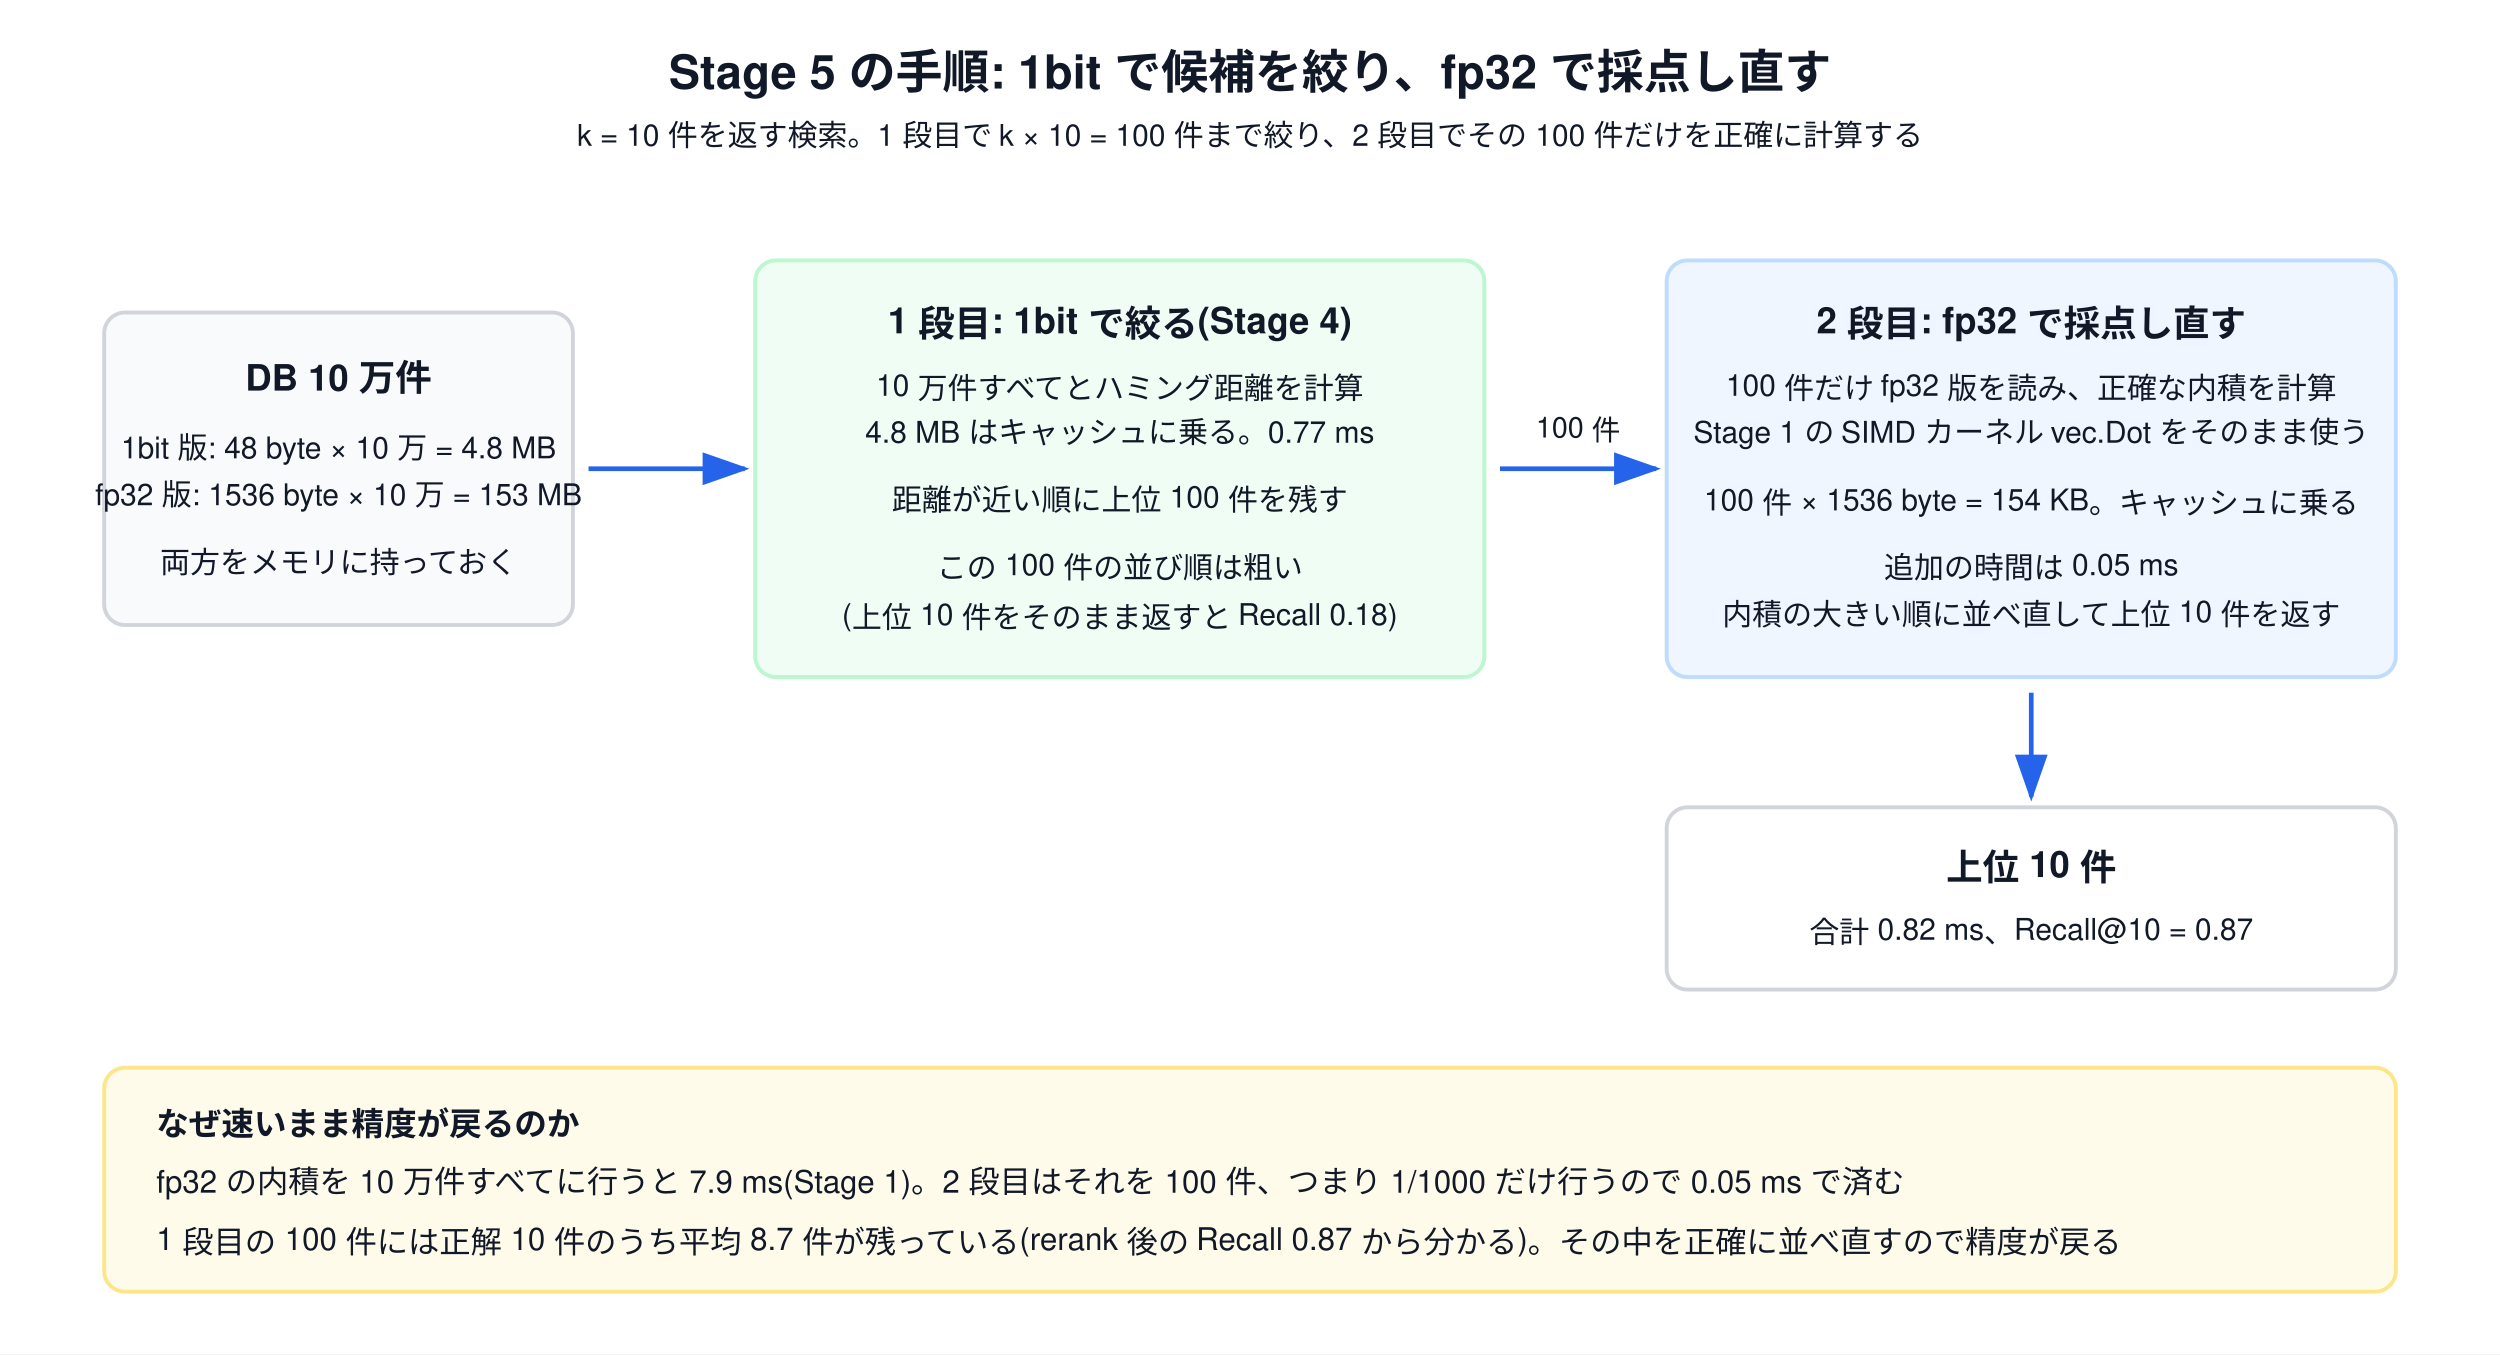
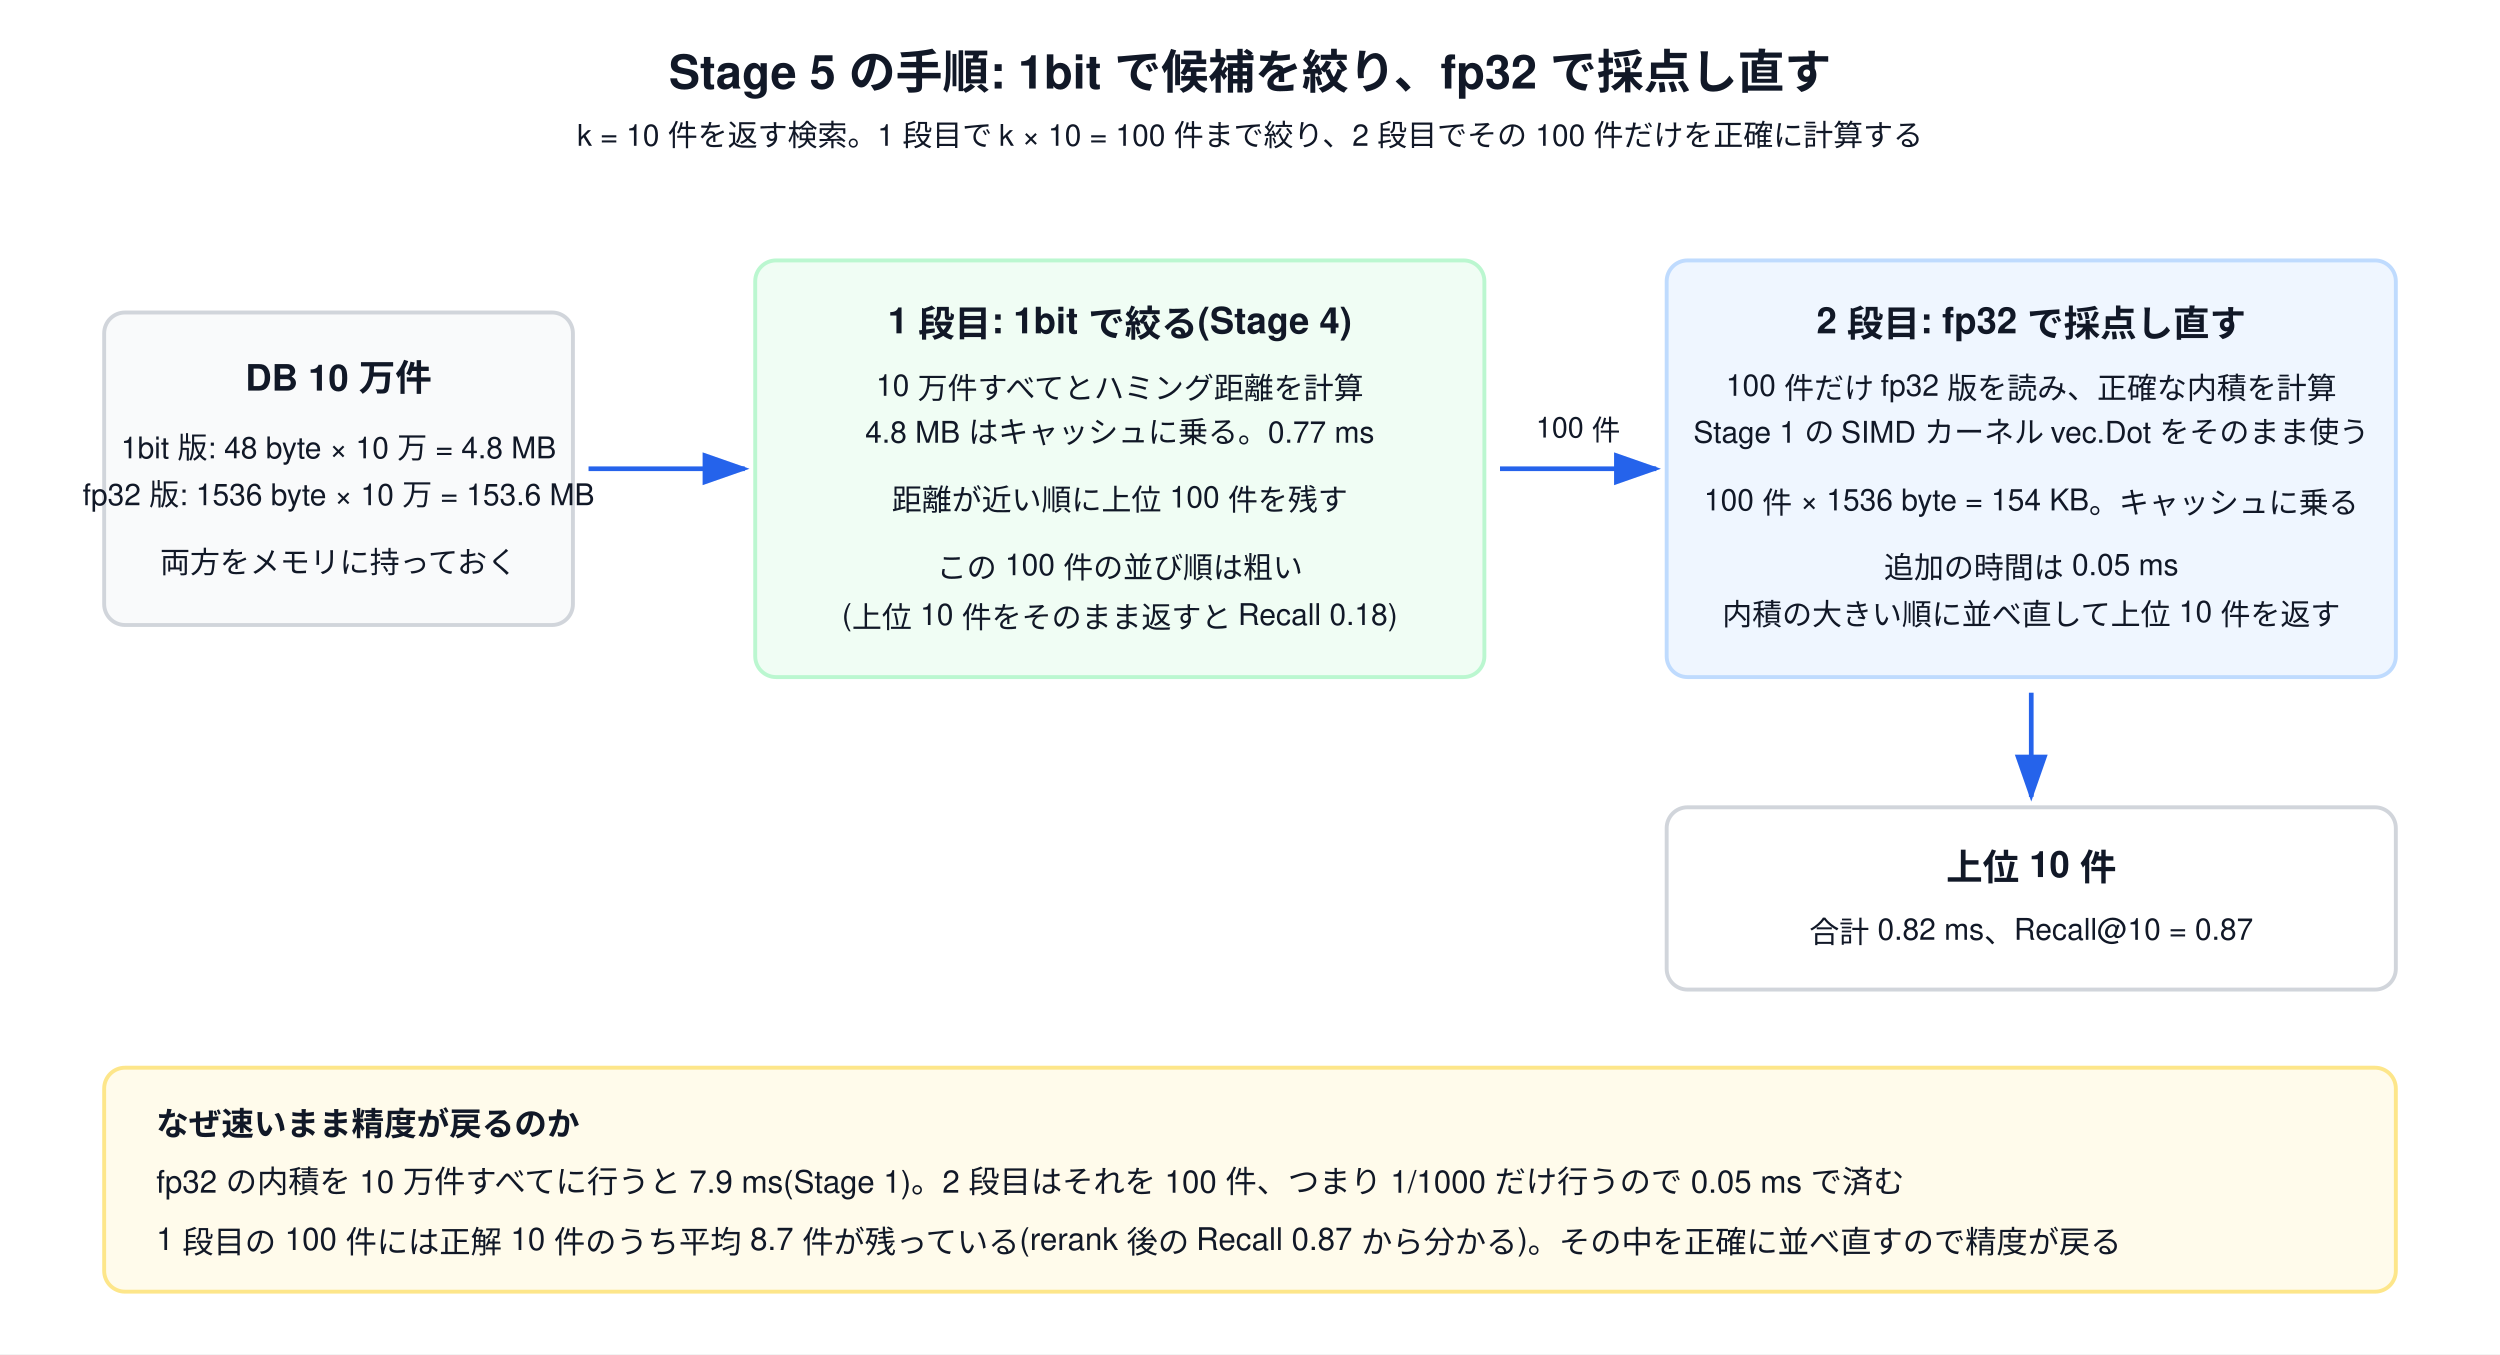
<svg xmlns="http://www.w3.org/2000/svg" viewBox="0 0 960 520">
  <defs>
    <marker id="ab" markerWidth="10" markerHeight="7" refX="9" refY="3.5" orient="auto">
      <polygon points="0 0, 10 3.5, 0 7" fill="#2563eb" />
    </marker>
  </defs>
  <style>text{font-family:'Helvetica Neue',Helvetica,Arial,'Hiragino Sans','Hiragino Kaku Gothic ProN',sans-serif;fill:#111827}</style>
  <rect width="960" height="520" fill="#ffffff" />
  <text x="480" y="34" font-size="18" font-weight="600" text-anchor="middle">Stage 5 の手順: 1bit で候補を絞り、fp32 で採点し直す</text>
  <text x="480" y="56" font-size="11.5" fill="#6b7280" text-anchor="middle">k = 10 件を返す検索。1 段目で k × 10 = 100 件まで絞り、2 段目でその 100 件だけを正確に計算する</text>
  <rect x="40" y="120" width="180" height="120" rx="8" fill="#f9fafb" stroke="#d1d5db" stroke-width="1.5" />
  <text x="130" y="150" font-size="14" font-weight="600" text-anchor="middle">DB 10 万件</text>
  <text x="130" y="176" font-size="11.5" fill="#6b7280" text-anchor="middle">1bit 版: 48 byte × 10 万 = 4.8 MB</text>
-   <text x="130" y="194" font-size="11.5" fill="#6b7280" text-anchor="middle">fp32 版: 1536 byte × 10 万 = 153 MB</text>
+   <text x="130" y="194" font-size="11.5" fill="#6b7280" text-anchor="middle">fp32 版: 1536 byte × 10 万 = 153.6 MB</text>
  <text x="130" y="220" font-size="11.5" fill="#6b7280" text-anchor="middle">両方をメモリに持っておく</text>
  <line x1="226" y1="180" x2="286" y2="180" stroke="#2563eb" stroke-width="1.8" marker-end="url(#ab)" />
  <rect x="290" y="100" width="280" height="160" rx="8" fill="#f0fdf4" stroke="#bbf7d0" stroke-width="1.5" />
  <text x="430" y="128" font-size="14" font-weight="600" text-anchor="middle">1 段目: 1bit で絞る(Stage 4)</text>
  <text x="430" y="152" font-size="11.5" fill="#374151" text-anchor="middle">10 万件すべてとハミング距離を計算</text>
  <text x="430" y="170" font-size="11.5" fill="#374151" text-anchor="middle">4.8 MB はキャッシュに乗る。0.77 ms</text>
  <text x="430" y="196" font-size="11.5" fill="#374151" text-anchor="middle">距離が近い順に上位 100 件を残す</text>
  <text x="430" y="222" font-size="11.5" fill="#dc2626" text-anchor="middle">この 100 件の並び順は粗い</text>
  <text x="430" y="240" font-size="11.5" fill="#dc2626" text-anchor="middle">(上位 10 件をそのまま返すと Recall 0.18)</text>
  <line x1="576" y1="180" x2="636" y2="180" stroke="#2563eb" stroke-width="1.8" marker-end="url(#ab)" />
  <text x="606" y="168" font-size="11" fill="#2563eb" text-anchor="middle">100 件</text>
  <rect x="640" y="100" width="280" height="160" rx="8" fill="#eff6ff" stroke="#bfdbfe" stroke-width="1.5" />
  <text x="780" y="128" font-size="14" font-weight="600" text-anchor="middle">2 段目: fp32 で採点し直す</text>
  <text x="780" y="152" font-size="11.5" fill="#374151" text-anchor="middle">100 件だけ fp32 版を読み、正確な内積を計算</text>
  <text x="780" y="170" font-size="11.5" fill="#374151" text-anchor="middle">Stage 1 の SIMD カーネル vec.Dot をそのまま使う</text>
  <text x="780" y="196" font-size="11.5" fill="#374151" text-anchor="middle">100 件 × 1536 byte = 154 KB。キャッシュに乗る</text>
  <text x="780" y="222" font-size="11.5" fill="#16a34a" text-anchor="middle">追加の時間は 0.05 ms</text>
  <text x="780" y="240" font-size="11.5" fill="#16a34a" text-anchor="middle">内積の大きい順に並べ直して上位 10 件を返す</text>
  <line x1="780" y1="266" x2="780" y2="306" stroke="#2563eb" stroke-width="1.8" marker-end="url(#ab)" />
  <rect x="640" y="310" width="280" height="70" rx="8" fill="#ffffff" stroke="#d1d5db" stroke-width="1.5" />
  <text x="780" y="338" font-size="14" font-weight="600" text-anchor="middle">上位 10 件</text>
  <text x="780" y="362" font-size="11.5" fill="#374151" text-anchor="middle">合計 0.82 ms、Recall@10 = 0.87</text>
  <rect x="40" y="410" width="880" height="86" rx="8" fill="#fffbeb" stroke="#fde68a" stroke-width="1.5" />
  <text x="60" y="436" font-size="12.5" font-weight="600">なぜ速いまま精度が戻るのか</text>
  <text x="60" y="458" font-size="12">fp32 の内積を 10 万件すべてに行うと 7.9 ms(Stage 1)。2 段目はそれを 100 件、つまり 1/1000 だけ行うので 0.05 ms で済む</text>
  <text x="60" y="480" font-size="12">1 段目の 100 件には正解 10 件のうち平均 8.7 件が残っている(rerank 後の Recall 0.87 から分かる)。その中を正確に並べ直すので精度が戻る</text>
</svg>
